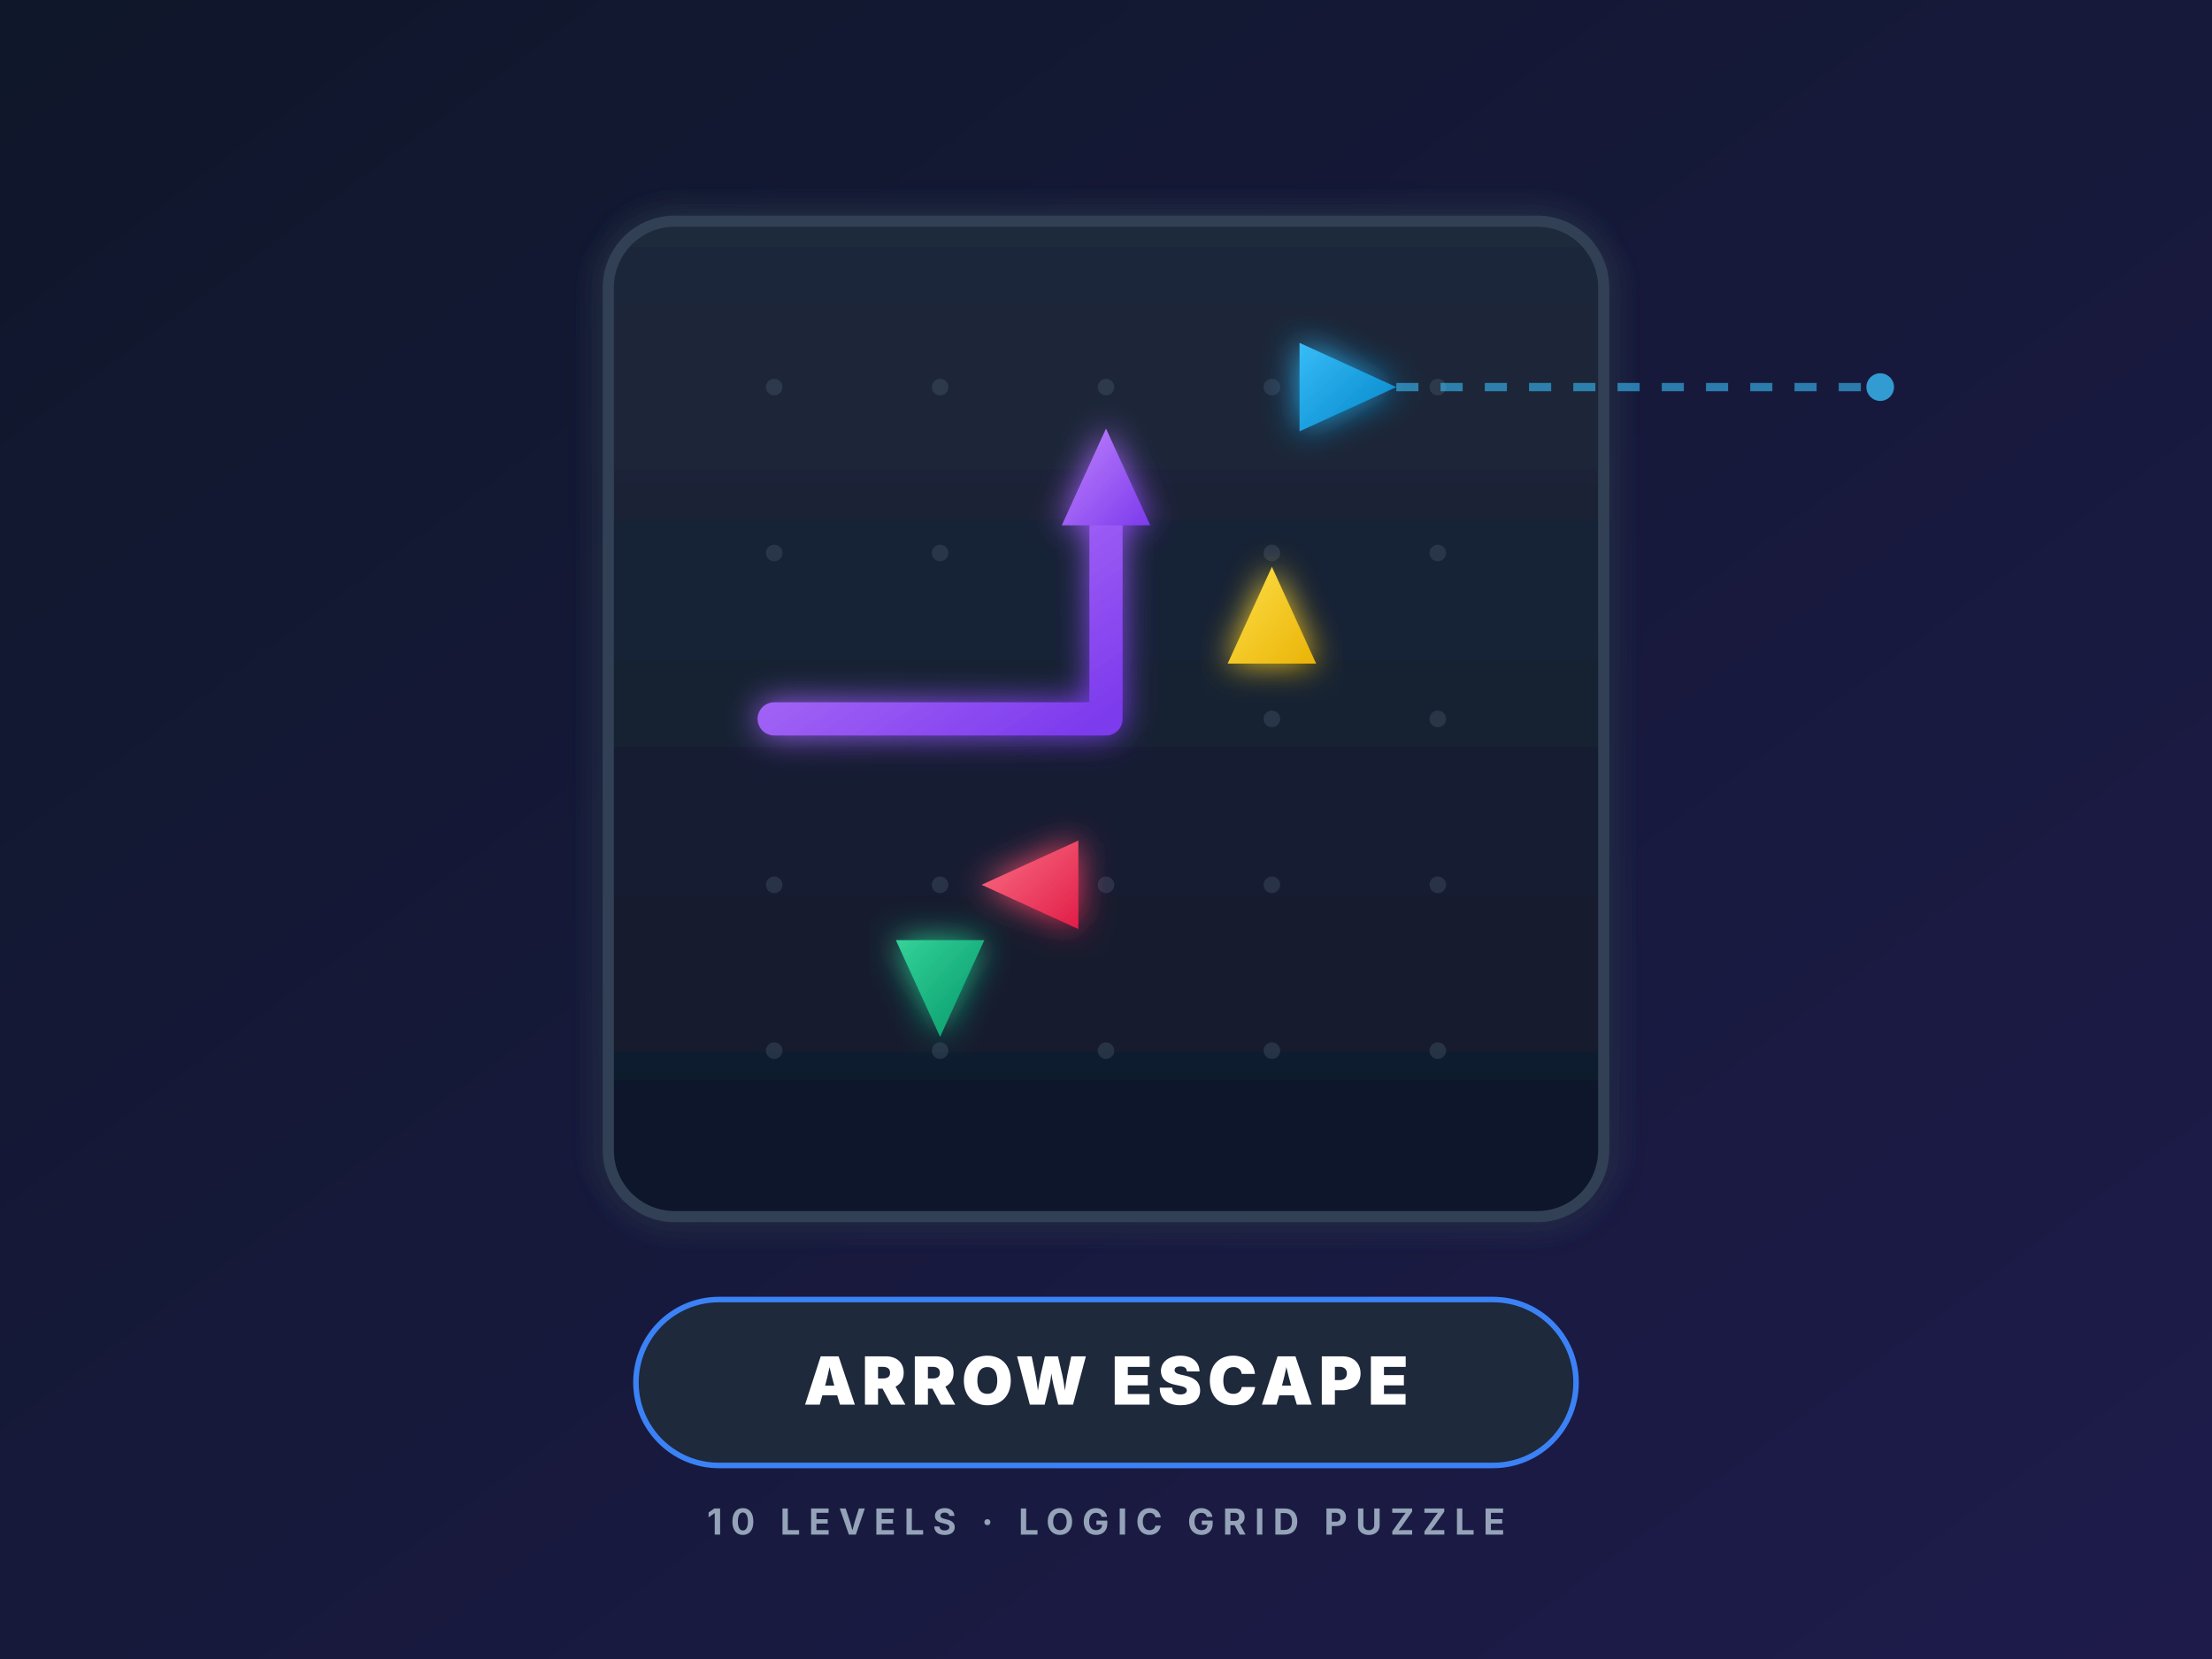
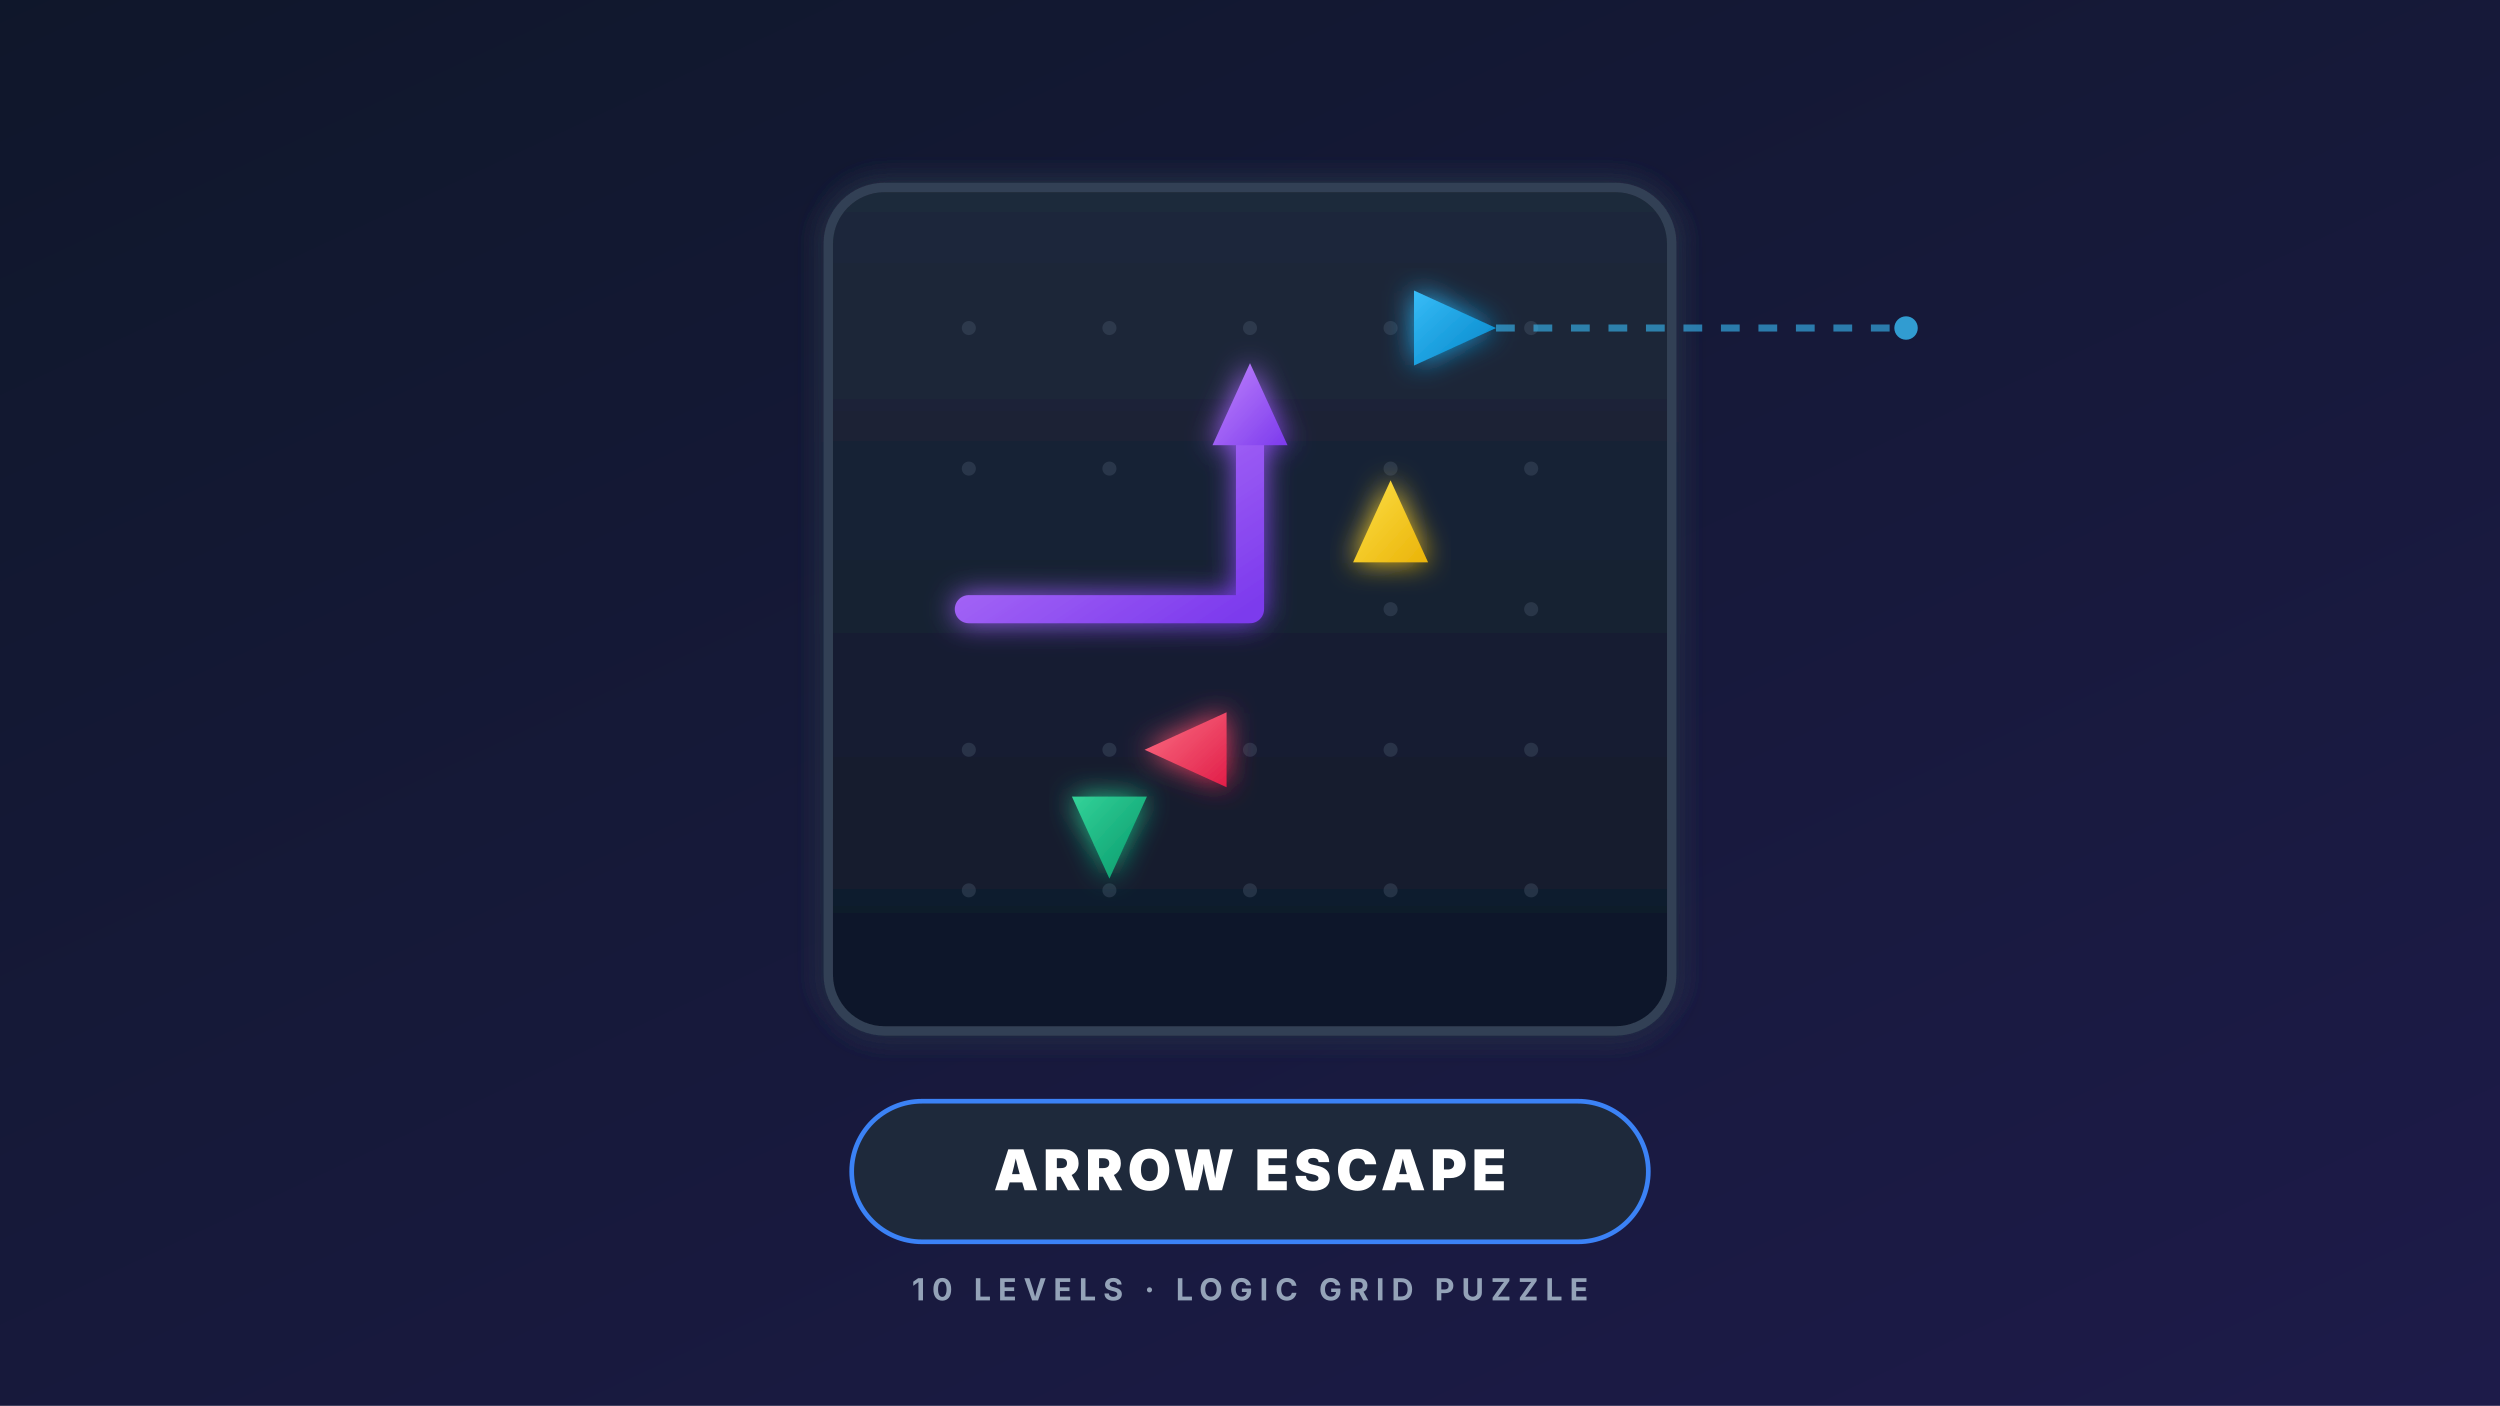
- <svg xmlns="http://www.w3.org/2000/svg" viewBox="0 0 800 600" width="100%" height="100%">
+ <svg xmlns="http://www.w3.org/2000/svg" viewBox="-133.5 0 1067 600" width="100%" height="100%">
  <defs>
    <linearGradient id="aeBg" x1="0%" y1="0%" x2="100%" y2="100%">
      <stop offset="0%" stop-color="#0f172a" />
      <stop offset="100%" stop-color="#1e1b4b" />
    </linearGradient>
    <linearGradient id="gridBoard" x1="0%" y1="0%" x2="0%" y2="100%">
      <stop offset="0%" stop-color="#1e293b" />
      <stop offset="100%" stop-color="#0f172a" />
    </linearGradient>
    <filter id="glow" x="-30%" y="-30%" width="160%" height="160%">
      <feGaussianBlur stdDeviation="6" result="blur" />
      <feMerge>
        <feMergeNode in="blur" />
        <feMergeNode in="SourceGraphic" />
      </feMerge>
    </filter>
    <linearGradient id="cyanGrad" x1="0%" y1="0%" x2="100%" y2="100%">
      <stop offset="0%" stop-color="#38bdf8" />
      <stop offset="100%" stop-color="#0284c7" />
    </linearGradient>
    <linearGradient id="roseGrad" x1="0%" y1="0%" x2="100%" y2="100%">
      <stop offset="0%" stop-color="#fb7185" />
      <stop offset="100%" stop-color="#e11d48" />
    </linearGradient>
    <linearGradient id="amberGrad" x1="0%" y1="0%" x2="100%" y2="100%">
      <stop offset="0%" stop-color="#fde047" />
      <stop offset="100%" stop-color="#eab308" />
    </linearGradient>
    <linearGradient id="emeraldGrad" x1="0%" y1="0%" x2="100%" y2="100%">
      <stop offset="0%" stop-color="#34d399" />
      <stop offset="100%" stop-color="#059669" />
    </linearGradient>
    <linearGradient id="purpleGrad" x1="0%" y1="0%" x2="100%" y2="100%">
      <stop offset="0%" stop-color="#c084fc" />
      <stop offset="100%" stop-color="#7c3aed" />
    </linearGradient>
  </defs>
-   <rect width="800" height="600" fill="url(#aeBg)" />
+   <rect x="-200" width="1267" height="600" fill="url(#aeBg)" />
  <rect x="220" y="80" width="360" height="360" rx="24" fill="url(#gridBoard)" stroke="#334155" stroke-width="4" filter="url(#glow)" />
  <g fill="#475569" opacity="0.4">
    <circle cx="280" cy="140" r="3" />
    <circle cx="340" cy="140" r="3" />
    <circle cx="400" cy="140" r="3" />
    <circle cx="460" cy="140" r="3" />
    <circle cx="520" cy="140" r="3" />
    <circle cx="280" cy="200" r="3" />
    <circle cx="340" cy="200" r="3" />
    <circle cx="400" cy="200" r="3" />
    <circle cx="460" cy="200" r="3" />
    <circle cx="520" cy="200" r="3" />
    <circle cx="280" cy="260" r="3" />
    <circle cx="340" cy="260" r="3" />
    <circle cx="400" cy="260" r="3" />
    <circle cx="460" cy="260" r="3" />
    <circle cx="520" cy="260" r="3" />
    <circle cx="280" cy="320" r="3" />
    <circle cx="340" cy="320" r="3" />
    <circle cx="400" cy="320" r="3" />
    <circle cx="460" cy="320" r="3" />
    <circle cx="520" cy="320" r="3" />
    <circle cx="280" cy="380" r="3" />
    <circle cx="340" cy="380" r="3" />
    <circle cx="400" cy="380" r="3" />
    <circle cx="460" cy="380" r="3" />
    <circle cx="520" cy="380" r="3" />
  </g>
  <g filter="url(#glow)">
    <line x1="280" y1="140" x2="480" y2="140" stroke="url(#cyanGrad)" stroke-width="12" stroke-linecap="round" />
    <polygon points="505,140 470,124 470,156" fill="url(#cyanGrad)" />
  </g>
  <g filter="url(#glow)">
    <line x1="340" y1="200" x2="340" y2="350" stroke="url(#emeraldGrad)" stroke-width="12" stroke-linecap="round" />
    <polygon points="340,375 324,340 356,340" fill="url(#emeraldGrad)" />
  </g>
  <g filter="url(#glow)">
    <line x1="460" y1="380" x2="460" y2="230" stroke="url(#amberGrad)" stroke-width="12" stroke-linecap="round" />
    <polygon points="460,205 444,240 476,240" fill="url(#amberGrad)" />
  </g>
  <g filter="url(#glow)">
    <line x1="520" y1="320" x2="380" y2="320" stroke="url(#roseGrad)" stroke-width="12" stroke-linecap="round" />
    <polygon points="355,320 390,304 390,336" fill="url(#roseGrad)" />
  </g>
  <g filter="url(#glow)">
    <path d="M 280 260 L 400 260 L 400 180" fill="none" stroke="url(#purpleGrad)" stroke-width="12" stroke-linecap="round" stroke-linejoin="round" />
    <polygon points="400,155 384,190 416,190" fill="url(#purpleGrad)" />
  </g>
  <line x1="505" y1="140" x2="680" y2="140" stroke="#38bdf8" stroke-width="3" stroke-dasharray="8 8" opacity="0.6" />
  <circle cx="680" cy="140" r="5" fill="#38bdf8" opacity="0.8" />
  <g transform="translate(400, 500)">
    <rect x="-170" y="-30" width="340" height="60" rx="30" fill="#1e293b" stroke="#3b82f6" stroke-width="2" />
    <text x="0" y="8" font-family="system-ui, -apple-system, sans-serif" font-weight="900" font-size="24" fill="#ffffff" text-anchor="middle" letter-spacing="2">ARROW ESCAPE</text>
  </g>
  <text x="400" y="555" font-family="system-ui, -apple-system, sans-serif" font-weight="700" font-size="13" fill="#94a3b8" text-anchor="middle" letter-spacing="3">10 LEVELS · LOGIC GRID PUZZLE</text>
</svg>
